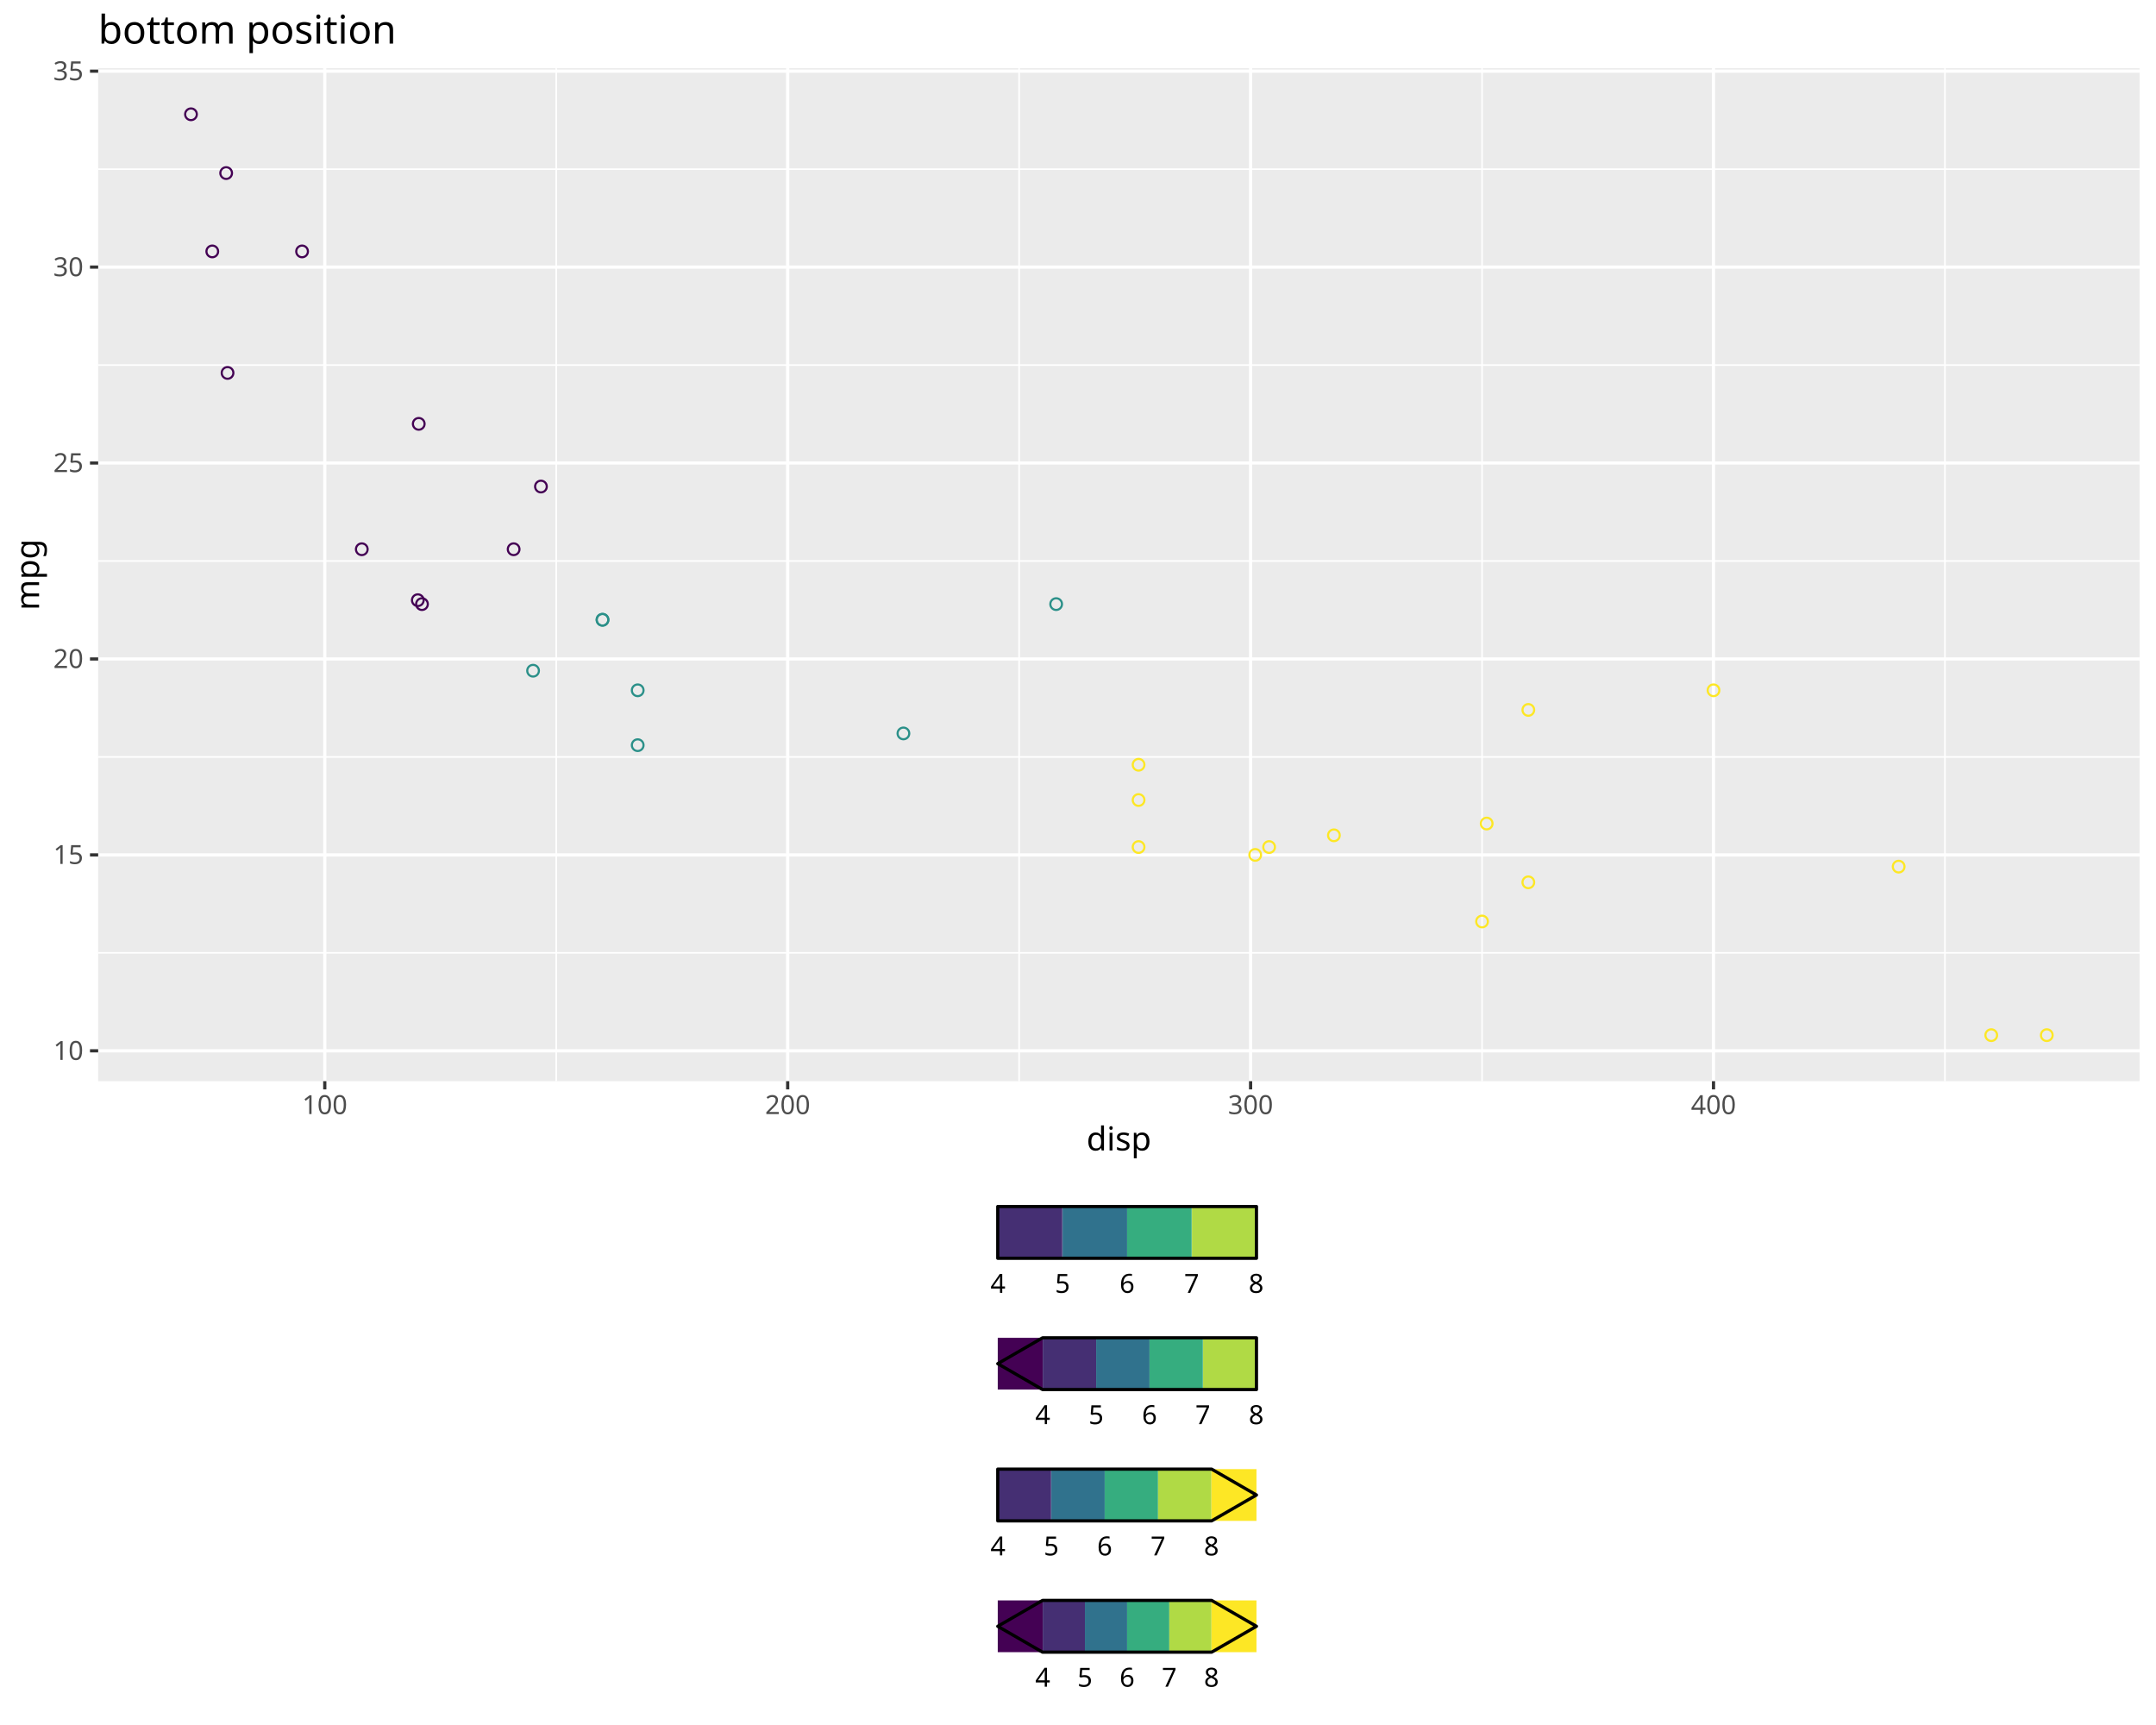
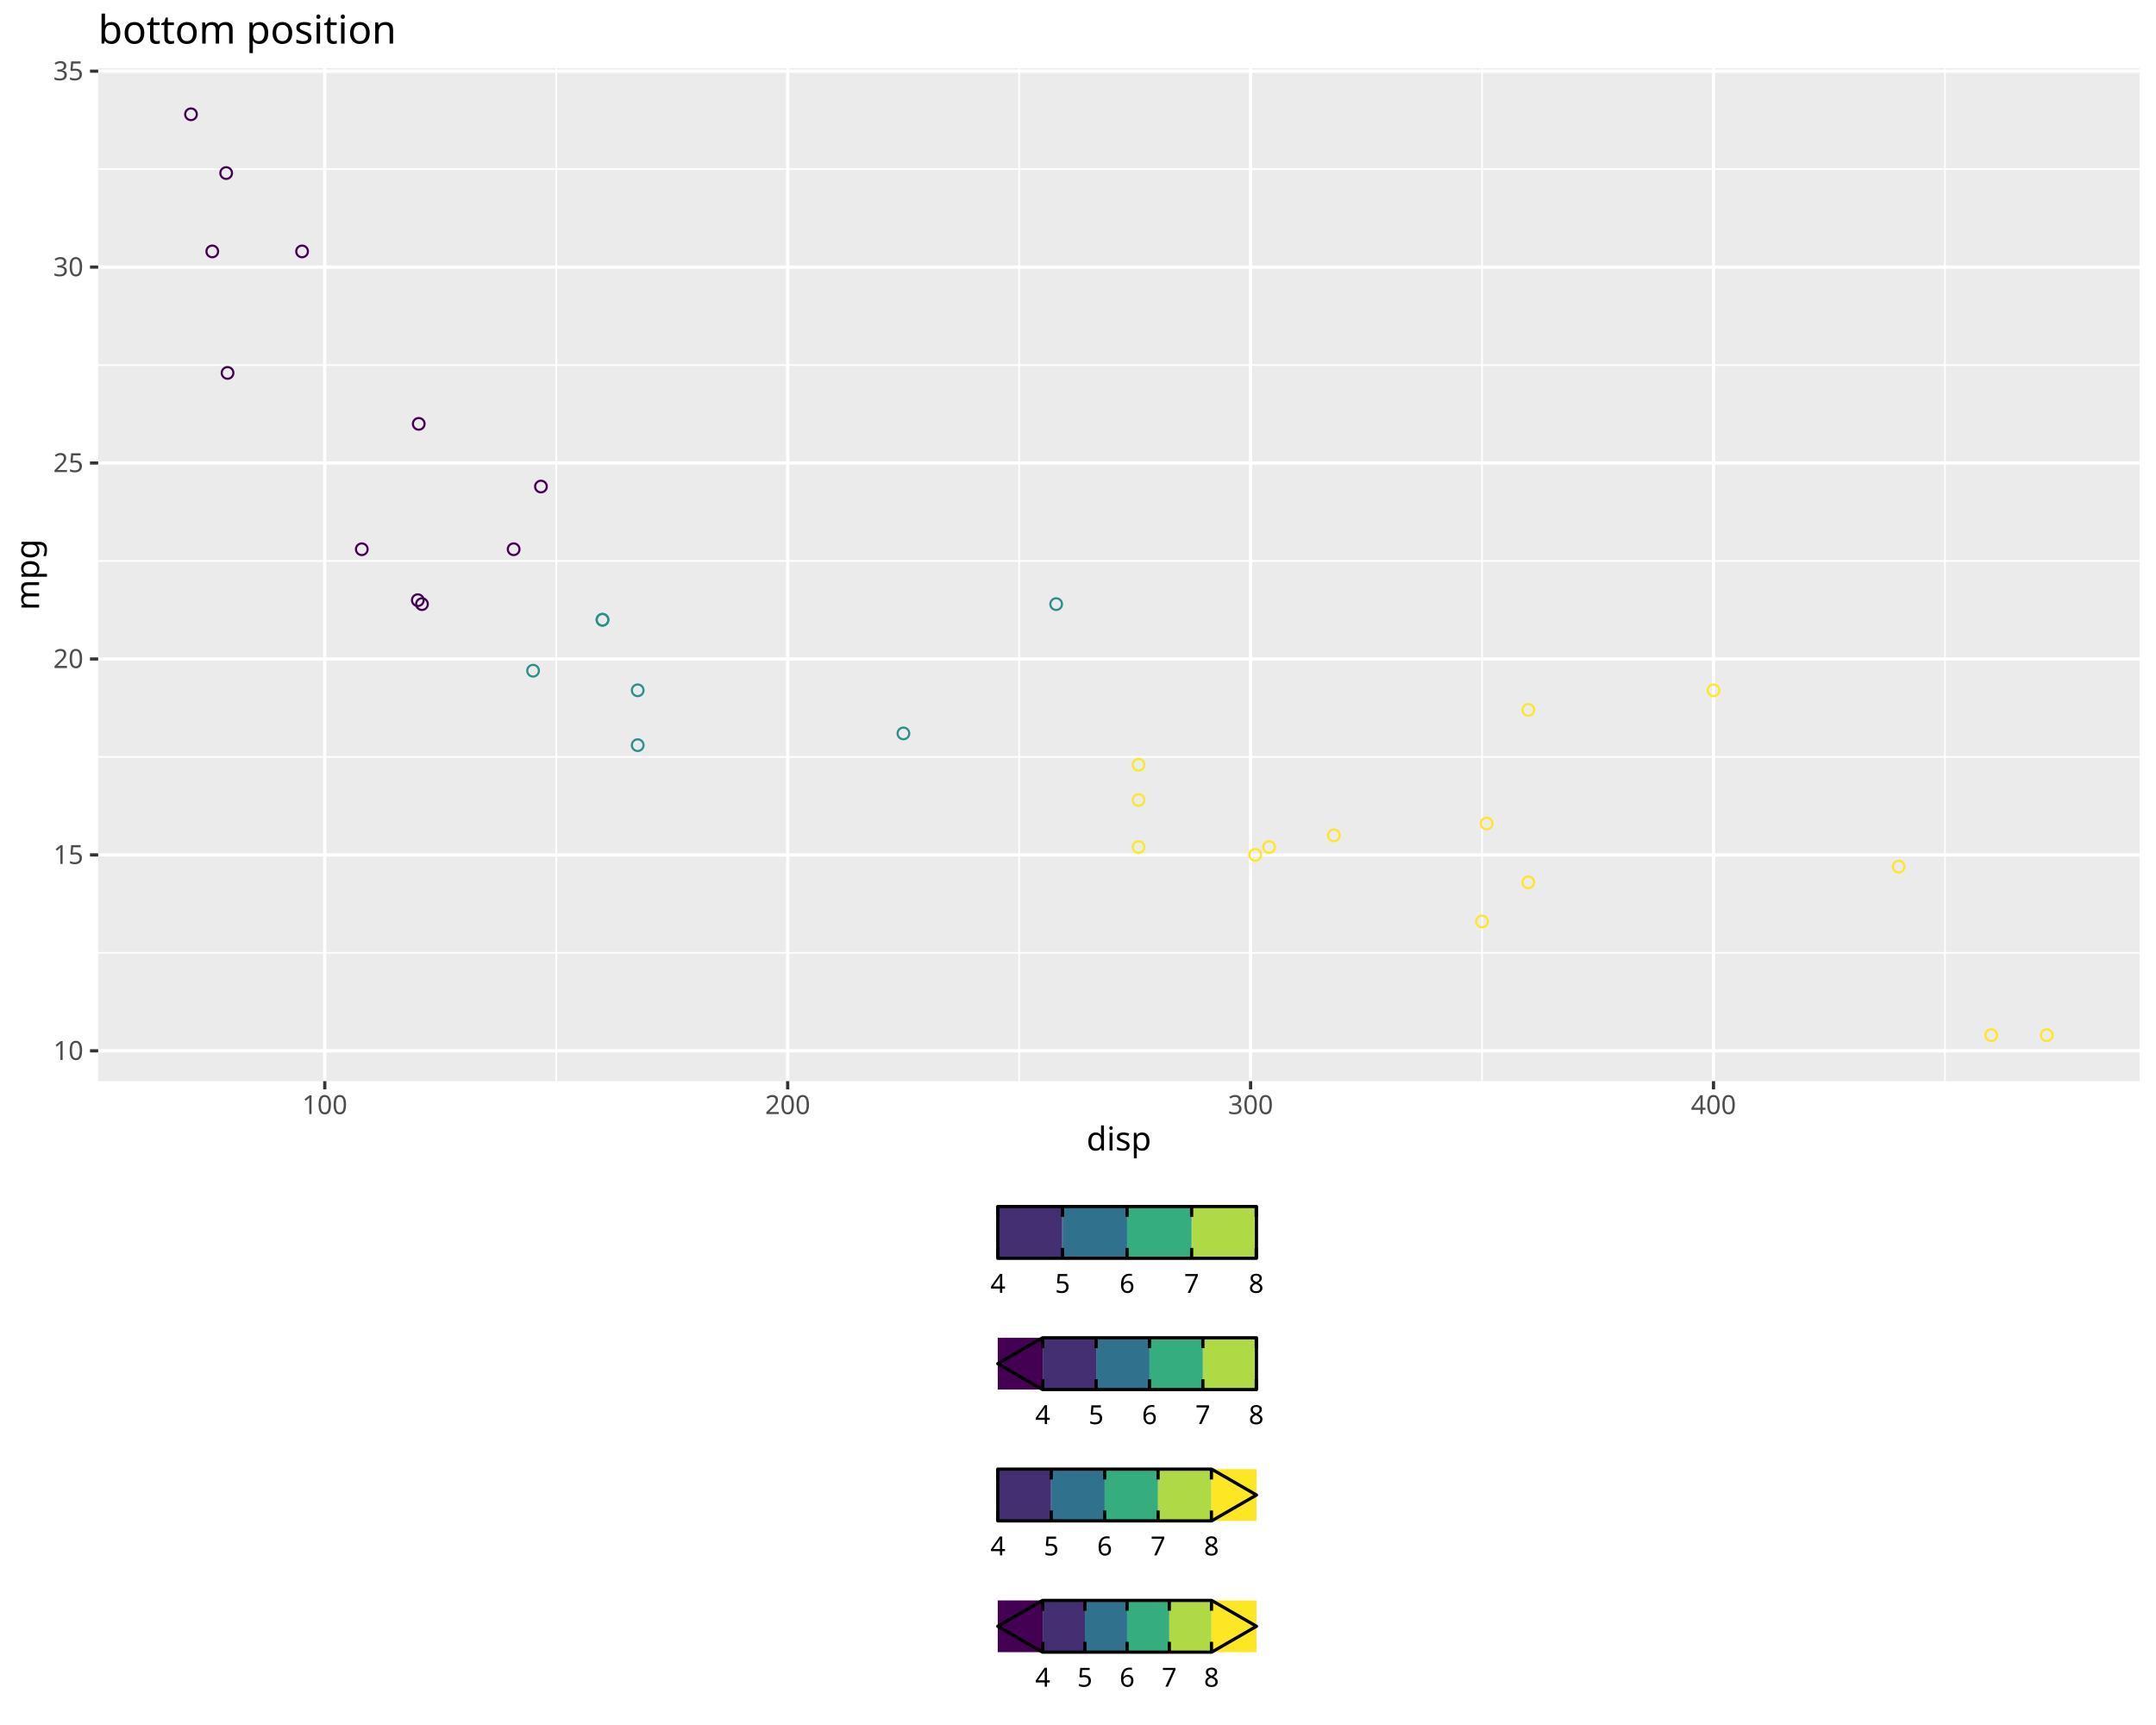
<svg xmlns="http://www.w3.org/2000/svg" class="svglite" data-engine-version="2.0" width="720.00pt" height="576.00pt" viewBox="0 0 720.00 576.00">
  <defs>
    <style type="text/css">
    .svglite line, .svglite polyline, .svglite polygon, .svglite path, .svglite rect, .svglite circle {
      fill: none;
      stroke: #000000;
      stroke-linecap: round;
      stroke-linejoin: round;
      stroke-miterlimit: 10.00;
    }
  </style>
  </defs>
  <rect width="100%" height="100%" style="stroke: none; fill: #FFFFFF;" />
  <defs>
    <clipPath id="cpMC4wMHw3MjAuMDB8MC4wMHw1NzYuMDA=">
      <rect x="0.00" y="0.00" width="720.00" height="576.00" />
    </clipPath>
  </defs>
  <g clip-path="url(#cpMC4wMHw3MjAuMDB8MC4wMHw1NzYuMDA=)">
    <rect x="0.00" y="0.00" width="720.00" height="576.00" style="stroke-width: 1.07; stroke: #FFFFFF; fill: #FFFFFF;" />
  </g>
  <defs>
    <clipPath id="cpMzIuNzl8NzE0LjUyfDIyLjc4fDM2MS4wMg==">
      <rect x="32.79" y="22.78" width="681.73" height="338.24" />
    </clipPath>
  </defs>
  <g clip-path="url(#cpMzIuNzl8NzE0LjUyfDIyLjc4fDM2MS4wMg==)">
    <rect x="32.79" y="22.78" width="681.73" height="338.24" style="stroke-width: 1.07; stroke: none; fill: #EBEBEB;" />
    <polyline points="32.79,318.17 714.52,318.17 " style="stroke-width: 0.53; stroke: #FFFFFF; stroke-linecap: butt;" />
    <polyline points="32.79,252.75 714.52,252.75 " style="stroke-width: 0.53; stroke: #FFFFFF; stroke-linecap: butt;" />
    <polyline points="32.79,187.32 714.52,187.32 " style="stroke-width: 0.53; stroke: #FFFFFF; stroke-linecap: butt;" />
    <polyline points="32.79,121.90 714.52,121.90 " style="stroke-width: 0.53; stroke: #FFFFFF; stroke-linecap: butt;" />
    <polyline points="32.79,56.48 714.52,56.48 " style="stroke-width: 0.53; stroke: #FFFFFF; stroke-linecap: butt;" />
    <polyline points="185.75,361.02 185.75,22.78 " style="stroke-width: 0.53; stroke: #FFFFFF; stroke-linecap: butt;" />
    <polyline points="340.34,361.02 340.34,22.78 " style="stroke-width: 0.53; stroke: #FFFFFF; stroke-linecap: butt;" />
    <polyline points="494.93,361.02 494.93,22.78 " style="stroke-width: 0.53; stroke: #FFFFFF; stroke-linecap: butt;" />
    <polyline points="649.52,361.02 649.52,22.78 " style="stroke-width: 0.53; stroke: #FFFFFF; stroke-linecap: butt;" />
    <polyline points="32.79,350.88 714.52,350.88 " style="stroke-width: 1.07; stroke: #FFFFFF; stroke-linecap: butt;" />
    <polyline points="32.79,285.46 714.52,285.46 " style="stroke-width: 1.07; stroke: #FFFFFF; stroke-linecap: butt;" />
    <polyline points="32.79,220.04 714.52,220.04 " style="stroke-width: 1.07; stroke: #FFFFFF; stroke-linecap: butt;" />
    <polyline points="32.79,154.61 714.52,154.61 " style="stroke-width: 1.07; stroke: #FFFFFF; stroke-linecap: butt;" />
    <polyline points="32.79,89.19 714.52,89.19 " style="stroke-width: 1.07; stroke: #FFFFFF; stroke-linecap: butt;" />
    <polyline points="32.79,23.76 714.52,23.76 " style="stroke-width: 1.07; stroke: #FFFFFF; stroke-linecap: butt;" />
    <polyline points="108.46,361.02 108.46,22.78 " style="stroke-width: 1.07; stroke: #FFFFFF; stroke-linecap: butt;" />
    <polyline points="263.05,361.02 263.05,22.78 " style="stroke-width: 1.07; stroke: #FFFFFF; stroke-linecap: butt;" />
    <polyline points="417.64,361.02 417.64,22.78 " style="stroke-width: 1.07; stroke: #FFFFFF; stroke-linecap: butt;" />
    <polyline points="572.23,361.02 572.23,22.78 " style="stroke-width: 1.07; stroke: #FFFFFF; stroke-linecap: butt;" />
    <circle cx="201.21" cy="206.95" r="1.95" style="stroke-width: 0.71; stroke: #2B9089;" />
    <circle cx="201.21" cy="206.95" r="1.95" style="stroke-width: 0.71; stroke: #2B9089;" />
    <circle cx="120.82" cy="183.40" r="1.95" style="stroke-width: 0.71; stroke: #440154;" />
    <circle cx="352.71" cy="201.72" r="1.95" style="stroke-width: 0.71; stroke: #2B9089;" />
    <circle cx="510.39" cy="237.05" r="1.95" style="stroke-width: 0.71; stroke: #FDE725;" />
    <circle cx="301.70" cy="244.90" r="1.95" style="stroke-width: 0.71; stroke: #2B9089;" />
    <circle cx="510.39" cy="294.62" r="1.95" style="stroke-width: 0.71; stroke: #FDE725;" />
    <circle cx="180.65" cy="162.46" r="1.95" style="stroke-width: 0.71; stroke: #440154;" />
    <circle cx="171.53" cy="183.40" r="1.95" style="stroke-width: 0.71; stroke: #440154;" />
    <circle cx="212.96" cy="230.50" r="1.95" style="stroke-width: 0.71; stroke: #2B9089;" />
    <circle cx="212.96" cy="248.82" r="1.95" style="stroke-width: 0.71; stroke: #2B9089;" />
    <circle cx="380.23" cy="267.14" r="1.95" style="stroke-width: 0.71; stroke: #FDE725;" />
    <circle cx="380.23" cy="255.36" r="1.95" style="stroke-width: 0.71; stroke: #FDE725;" />
    <circle cx="380.23" cy="282.84" r="1.95" style="stroke-width: 0.71; stroke: #FDE725;" />
    <circle cx="683.53" cy="345.65" r="1.95" style="stroke-width: 0.71; stroke: #FDE725;" />
    <circle cx="664.98" cy="345.65" r="1.95" style="stroke-width: 0.71; stroke: #FDE725;" />
    <circle cx="634.06" cy="289.38" r="1.95" style="stroke-width: 0.71; stroke: #FDE725;" />
    <circle cx="75.53" cy="57.79" r="1.95" style="stroke-width: 0.71; stroke: #440154;" />
    <circle cx="70.89" cy="83.95" r="1.95" style="stroke-width: 0.71; stroke: #440154;" />
    <circle cx="63.78" cy="38.16" r="1.95" style="stroke-width: 0.71; stroke: #440154;" />
    <circle cx="139.53" cy="200.41" r="1.95" style="stroke-width: 0.71; stroke: #440154;" />
    <circle cx="445.46" cy="278.92" r="1.95" style="stroke-width: 0.71; stroke: #FDE725;" />
    <circle cx="423.82" cy="282.84" r="1.95" style="stroke-width: 0.71; stroke: #FDE725;" />
    <circle cx="494.93" cy="307.70" r="1.95" style="stroke-width: 0.71; stroke: #FDE725;" />
    <circle cx="572.23" cy="230.50" r="1.95" style="stroke-width: 0.71; stroke: #FDE725;" />
    <circle cx="75.99" cy="124.52" r="1.95" style="stroke-width: 0.71; stroke: #440154;" />
    <circle cx="139.84" cy="141.53" r="1.95" style="stroke-width: 0.71; stroke: #440154;" />
    <circle cx="100.88" cy="83.95" r="1.95" style="stroke-width: 0.71; stroke: #440154;" />
    <circle cx="496.48" cy="274.99" r="1.95" style="stroke-width: 0.71; stroke: #FDE725;" />
    <circle cx="178.02" cy="223.96" r="1.95" style="stroke-width: 0.71; stroke: #2B9089;" />
    <circle cx="419.18" cy="285.46" r="1.95" style="stroke-width: 0.71; stroke: #FDE725;" />
    <circle cx="140.92" cy="201.72" r="1.95" style="stroke-width: 0.71; stroke: #440154;" />
  </g>
  <g clip-path="url(#cpMC4wMHw3MjAuMDB8MC4wMHw1NzYuMDA=)">
    <text x="27.86" y="353.91" text-anchor="end" style="font-size: 8.80px; fill: #4D4D4D; font-family: sans;" textLength="9.79px" lengthAdjust="spacingAndGlyphs">10</text>
    <text x="27.86" y="288.49" text-anchor="end" style="font-size: 8.80px; fill: #4D4D4D; font-family: sans;" textLength="9.79px" lengthAdjust="spacingAndGlyphs">15</text>
    <text x="27.86" y="223.06" text-anchor="end" style="font-size: 8.80px; fill: #4D4D4D; font-family: sans;" textLength="9.79px" lengthAdjust="spacingAndGlyphs">20</text>
    <text x="27.86" y="157.64" text-anchor="end" style="font-size: 8.80px; fill: #4D4D4D; font-family: sans;" textLength="9.79px" lengthAdjust="spacingAndGlyphs">25</text>
    <text x="27.86" y="92.22" text-anchor="end" style="font-size: 8.80px; fill: #4D4D4D; font-family: sans;" textLength="9.79px" lengthAdjust="spacingAndGlyphs">30</text>
    <text x="27.86" y="26.79" text-anchor="end" style="font-size: 8.80px; fill: #4D4D4D; font-family: sans;" textLength="9.79px" lengthAdjust="spacingAndGlyphs">35</text>
    <polyline points="30.05,350.88 32.79,350.88 " style="stroke-width: 1.07; stroke: #333333; stroke-linecap: butt;" />
    <polyline points="30.05,285.46 32.79,285.46 " style="stroke-width: 1.07; stroke: #333333; stroke-linecap: butt;" />
    <polyline points="30.05,220.04 32.79,220.04 " style="stroke-width: 1.07; stroke: #333333; stroke-linecap: butt;" />
    <polyline points="30.05,154.61 32.79,154.61 " style="stroke-width: 1.07; stroke: #333333; stroke-linecap: butt;" />
    <polyline points="30.05,89.19 32.79,89.19 " style="stroke-width: 1.07; stroke: #333333; stroke-linecap: butt;" />
    <polyline points="30.05,23.76 32.79,23.76 " style="stroke-width: 1.07; stroke: #333333; stroke-linecap: butt;" />
    <polyline points="108.46,363.76 108.46,361.02 " style="stroke-width: 1.07; stroke: #333333; stroke-linecap: butt;" />
    <polyline points="263.05,363.76 263.05,361.02 " style="stroke-width: 1.07; stroke: #333333; stroke-linecap: butt;" />
    <polyline points="417.64,363.76 417.64,361.02 " style="stroke-width: 1.07; stroke: #333333; stroke-linecap: butt;" />
    <polyline points="572.23,363.76 572.23,361.02 " style="stroke-width: 1.07; stroke: #333333; stroke-linecap: butt;" />
    <text x="108.46" y="372.01" text-anchor="middle" style="font-size: 8.80px; fill: #4D4D4D; font-family: sans;" textLength="14.68px" lengthAdjust="spacingAndGlyphs">100</text>
    <text x="263.05" y="372.01" text-anchor="middle" style="font-size: 8.80px; fill: #4D4D4D; font-family: sans;" textLength="14.68px" lengthAdjust="spacingAndGlyphs">200</text>
    <text x="417.64" y="372.01" text-anchor="middle" style="font-size: 8.80px; fill: #4D4D4D; font-family: sans;" textLength="14.68px" lengthAdjust="spacingAndGlyphs">300</text>
    <text x="572.23" y="372.01" text-anchor="middle" style="font-size: 8.80px; fill: #4D4D4D; font-family: sans;" textLength="14.68px" lengthAdjust="spacingAndGlyphs">400</text>
    <text x="373.66" y="384.15" text-anchor="middle" style="font-size: 11.00px; font-family: sans;" textLength="20.18px" lengthAdjust="spacingAndGlyphs">disp</text>
    <text transform="translate(13.05,191.90) rotate(-90)" text-anchor="middle" style="font-size: 11.00px; font-family: sans;" textLength="21.40px" lengthAdjust="spacingAndGlyphs">mpg</text>
    <rect x="333.20" y="402.87" width="21.56" height="17.28" style="stroke-width: 0.75; stroke: none; fill: #452F73;" />
    <rect x="354.84" y="402.87" width="21.56" height="17.28" style="stroke-width: 0.75; stroke: none; fill: #30728D;" />
    <rect x="376.40" y="402.87" width="21.56" height="17.28" style="stroke-width: 0.75; stroke: none; fill: #36AD7F;" />
    <rect x="398.04" y="402.87" width="21.56" height="17.28" style="stroke-width: 0.75; stroke: none; fill: #B0DA45;" />
    <polygon points="333.20,420.15 333.20,402.87 419.60,402.87 419.60,420.15 " style="stroke-width: 1.07; fill: none;" />
+     <polyline points="333.28,406.33 333.28,402.87 " style="stroke-width: 1.07; stroke-linecap: butt;" />
+     <polyline points="354.84,406.33 354.84,402.87 " style="stroke-width: 1.07; stroke-linecap: butt;" />
+     <polyline points="376.40,406.33 376.40,402.87 " style="stroke-width: 1.07; stroke-linecap: butt;" />
+     <polyline points="397.95,406.33 397.95,402.87 " style="stroke-width: 1.07; stroke-linecap: butt;" />
+     <polyline points="419.51,406.33 419.51,402.87 " style="stroke-width: 1.07; stroke-linecap: butt;" />
+     <polyline points="333.28,416.69 333.28,420.15 " style="stroke-width: 1.07; stroke-linecap: butt;" />
+     <polyline points="354.84,416.69 354.84,420.15 " style="stroke-width: 1.07; stroke-linecap: butt;" />
+     <polyline points="376.40,416.69 376.40,420.15 " style="stroke-width: 1.07; stroke-linecap: butt;" />
+     <polyline points="397.95,416.69 397.95,420.15 " style="stroke-width: 1.07; stroke-linecap: butt;" />
+     <polyline points="419.51,416.69 419.51,420.15 " style="stroke-width: 1.07; stroke-linecap: butt;" />
    <text x="333.28" y="431.69" text-anchor="middle" style="font-size: 8.80px; font-family: sans;" textLength="4.89px" lengthAdjust="spacingAndGlyphs">4</text>
    <text x="354.84" y="431.69" text-anchor="middle" style="font-size: 8.80px; font-family: sans;" textLength="4.89px" lengthAdjust="spacingAndGlyphs">5</text>
    <text x="376.40" y="431.69" text-anchor="middle" style="font-size: 8.80px; font-family: sans;" textLength="4.89px" lengthAdjust="spacingAndGlyphs">6</text>
    <text x="397.95" y="431.69" text-anchor="middle" style="font-size: 8.80px; font-family: sans;" textLength="4.89px" lengthAdjust="spacingAndGlyphs">7</text>
    <text x="419.51" y="431.69" text-anchor="middle" style="font-size: 8.80px; font-family: sans;" textLength="4.89px" lengthAdjust="spacingAndGlyphs">8</text>
    <rect x="333.20" y="446.71" width="15.04" height="17.28" style="stroke-width: 0.75; stroke: none; fill: #440154;" />
    <rect x="348.23" y="446.71" width="17.82" height="17.28" style="stroke-width: 0.75; stroke: none; fill: #452F73;" />
    <rect x="366.06" y="446.71" width="17.82" height="17.28" style="stroke-width: 0.75; stroke: none; fill: #30728D;" />
    <rect x="383.88" y="446.71" width="17.82" height="17.28" style="stroke-width: 0.75; stroke: none; fill: #36AD7F;" />
    <rect x="401.77" y="446.71" width="17.82" height="17.28" style="stroke-width: 0.75; stroke: none; fill: #B0DA45;" />
    <polygon points="348.16,463.99 333.20,455.35 348.16,446.71 419.60,446.71 419.60,463.99 " style="stroke-width: 1.07; fill: none;" />
+     <polyline points="348.23,450.17 348.23,446.71 " style="stroke-width: 1.07; stroke-linecap: butt;" />
+     <polyline points="366.06,450.17 366.06,446.71 " style="stroke-width: 1.07; stroke-linecap: butt;" />
+     <polyline points="383.88,450.17 383.88,446.71 " style="stroke-width: 1.07; stroke-linecap: butt;" />
+     <polyline points="401.70,450.17 401.70,446.71 " style="stroke-width: 1.07; stroke-linecap: butt;" />
+     <polyline points="419.53,450.17 419.53,446.71 " style="stroke-width: 1.07; stroke-linecap: butt;" />
+     <polyline points="348.23,460.54 348.23,463.99 " style="stroke-width: 1.07; stroke-linecap: butt;" />
+     <polyline points="366.06,460.54 366.06,463.99 " style="stroke-width: 1.07; stroke-linecap: butt;" />
+     <polyline points="383.88,460.54 383.88,463.99 " style="stroke-width: 1.07; stroke-linecap: butt;" />
+     <polyline points="401.70,460.54 401.70,463.99 " style="stroke-width: 1.07; stroke-linecap: butt;" />
+     <polyline points="419.53,460.54 419.53,463.99 " style="stroke-width: 1.07; stroke-linecap: butt;" />
    <text x="348.23" y="475.53" text-anchor="middle" style="font-size: 8.80px; font-family: sans;" textLength="4.89px" lengthAdjust="spacingAndGlyphs">4</text>
    <text x="366.06" y="475.53" text-anchor="middle" style="font-size: 8.80px; font-family: sans;" textLength="4.89px" lengthAdjust="spacingAndGlyphs">5</text>
    <text x="383.88" y="475.53" text-anchor="middle" style="font-size: 8.80px; font-family: sans;" textLength="4.89px" lengthAdjust="spacingAndGlyphs">6</text>
    <text x="401.70" y="475.53" text-anchor="middle" style="font-size: 8.80px; font-family: sans;" textLength="4.89px" lengthAdjust="spacingAndGlyphs">7</text>
    <text x="419.53" y="475.53" text-anchor="middle" style="font-size: 8.80px; font-family: sans;" textLength="4.89px" lengthAdjust="spacingAndGlyphs">8</text>
    <rect x="333.20" y="490.56" width="17.82" height="17.28" style="stroke-width: 0.75; stroke: none; fill: #452F73;" />
    <rect x="351.09" y="490.56" width="17.82" height="17.28" style="stroke-width: 0.75; stroke: none; fill: #30728D;" />
    <rect x="368.91" y="490.56" width="17.82" height="17.28" style="stroke-width: 0.75; stroke: none; fill: #36AD7F;" />
    <rect x="386.74" y="490.56" width="17.82" height="17.28" style="stroke-width: 0.75; stroke: none; fill: #B0DA45;" />
    <rect x="404.56" y="490.56" width="15.04" height="17.28" style="stroke-width: 0.75; stroke: none; fill: #FDE725;" />
    <polygon points="333.20,507.84 333.20,490.56 404.63,490.56 419.60,499.20 404.63,507.84 " style="stroke-width: 1.07; fill: none;" />
+     <polyline points="333.27,494.01 333.27,490.56 " style="stroke-width: 1.07; stroke-linecap: butt;" />
+     <polyline points="351.09,494.01 351.09,490.56 " style="stroke-width: 1.07; stroke-linecap: butt;" />
+     <polyline points="368.91,494.01 368.91,490.56 " style="stroke-width: 1.07; stroke-linecap: butt;" />
+     <polyline points="386.74,494.01 386.74,490.56 " style="stroke-width: 1.07; stroke-linecap: butt;" />
+     <polyline points="404.56,494.01 404.56,490.56 " style="stroke-width: 1.07; stroke-linecap: butt;" />
+     <polyline points="333.27,504.38 333.27,507.84 " style="stroke-width: 1.07; stroke-linecap: butt;" />
+     <polyline points="351.09,504.38 351.09,507.84 " style="stroke-width: 1.07; stroke-linecap: butt;" />
+     <polyline points="368.91,504.38 368.91,507.84 " style="stroke-width: 1.07; stroke-linecap: butt;" />
+     <polyline points="386.74,504.38 386.74,507.84 " style="stroke-width: 1.07; stroke-linecap: butt;" />
+     <polyline points="404.56,504.38 404.56,507.84 " style="stroke-width: 1.07; stroke-linecap: butt;" />
    <text x="333.27" y="519.37" text-anchor="middle" style="font-size: 8.80px; font-family: sans;" textLength="4.89px" lengthAdjust="spacingAndGlyphs">4</text>
    <text x="351.09" y="519.37" text-anchor="middle" style="font-size: 8.80px; font-family: sans;" textLength="4.89px" lengthAdjust="spacingAndGlyphs">5</text>
    <text x="368.91" y="519.37" text-anchor="middle" style="font-size: 8.80px; font-family: sans;" textLength="4.89px" lengthAdjust="spacingAndGlyphs">6</text>
    <text x="386.74" y="519.37" text-anchor="middle" style="font-size: 8.80px; font-family: sans;" textLength="4.89px" lengthAdjust="spacingAndGlyphs">7</text>
    <text x="404.56" y="519.37" text-anchor="middle" style="font-size: 8.80px; font-family: sans;" textLength="4.89px" lengthAdjust="spacingAndGlyphs">8</text>
    <rect x="333.20" y="534.40" width="15.02" height="17.28" style="stroke-width: 0.75; stroke: none; fill: #440154;" />
    <rect x="348.22" y="534.40" width="14.09" height="17.28" style="stroke-width: 0.75; stroke: none; fill: #452F73;" />
    <rect x="362.31" y="534.40" width="14.09" height="17.28" style="stroke-width: 0.75; stroke: none; fill: #30728D;" />
    <rect x="376.40" y="534.40" width="14.09" height="17.28" style="stroke-width: 0.75; stroke: none; fill: #36AD7F;" />
    <rect x="390.49" y="534.40" width="14.09" height="17.28" style="stroke-width: 0.75; stroke: none; fill: #B0DA45;" />
    <rect x="404.58" y="534.40" width="15.02" height="17.28" style="stroke-width: 0.75; stroke: none; fill: #FDE725;" />
    <polygon points="348.16,551.68 333.20,543.04 348.16,534.40 404.63,534.40 419.60,543.04 404.63,551.68 " style="stroke-width: 1.07; fill: none;" />
+     <polyline points="348.22,537.85 348.22,534.40 " style="stroke-width: 1.07; stroke-linecap: butt;" />
+     <polyline points="362.31,537.85 362.31,534.40 " style="stroke-width: 1.07; stroke-linecap: butt;" />
+     <polyline points="376.40,537.85 376.40,534.40 " style="stroke-width: 1.07; stroke-linecap: butt;" />
+     <polyline points="390.49,537.85 390.49,534.40 " style="stroke-width: 1.07; stroke-linecap: butt;" />
+     <polyline points="404.58,537.85 404.58,534.40 " style="stroke-width: 1.07; stroke-linecap: butt;" />
+     <polyline points="348.22,548.22 348.22,551.68 " style="stroke-width: 1.07; stroke-linecap: butt;" />
+     <polyline points="362.31,548.22 362.31,551.68 " style="stroke-width: 1.07; stroke-linecap: butt;" />
+     <polyline points="376.40,548.22 376.40,551.68 " style="stroke-width: 1.07; stroke-linecap: butt;" />
+     <polyline points="390.49,548.22 390.49,551.68 " style="stroke-width: 1.07; stroke-linecap: butt;" />
+     <polyline points="404.58,548.22 404.58,551.68 " style="stroke-width: 1.07; stroke-linecap: butt;" />
    <text x="348.22" y="563.21" text-anchor="middle" style="font-size: 8.80px; font-family: sans;" textLength="4.89px" lengthAdjust="spacingAndGlyphs">4</text>
    <text x="362.31" y="563.21" text-anchor="middle" style="font-size: 8.80px; font-family: sans;" textLength="4.89px" lengthAdjust="spacingAndGlyphs">5</text>
    <text x="376.40" y="563.21" text-anchor="middle" style="font-size: 8.80px; font-family: sans;" textLength="4.89px" lengthAdjust="spacingAndGlyphs">6</text>
    <text x="390.49" y="563.21" text-anchor="middle" style="font-size: 8.80px; font-family: sans;" textLength="4.89px" lengthAdjust="spacingAndGlyphs">7</text>
    <text x="404.58" y="563.21" text-anchor="middle" style="font-size: 8.80px; font-family: sans;" textLength="4.89px" lengthAdjust="spacingAndGlyphs">8</text>
    <text x="32.79" y="14.56" style="font-size: 13.20px; font-family: sans;" textLength="89.53px" lengthAdjust="spacingAndGlyphs">bottom position</text>
  </g>
</svg>
